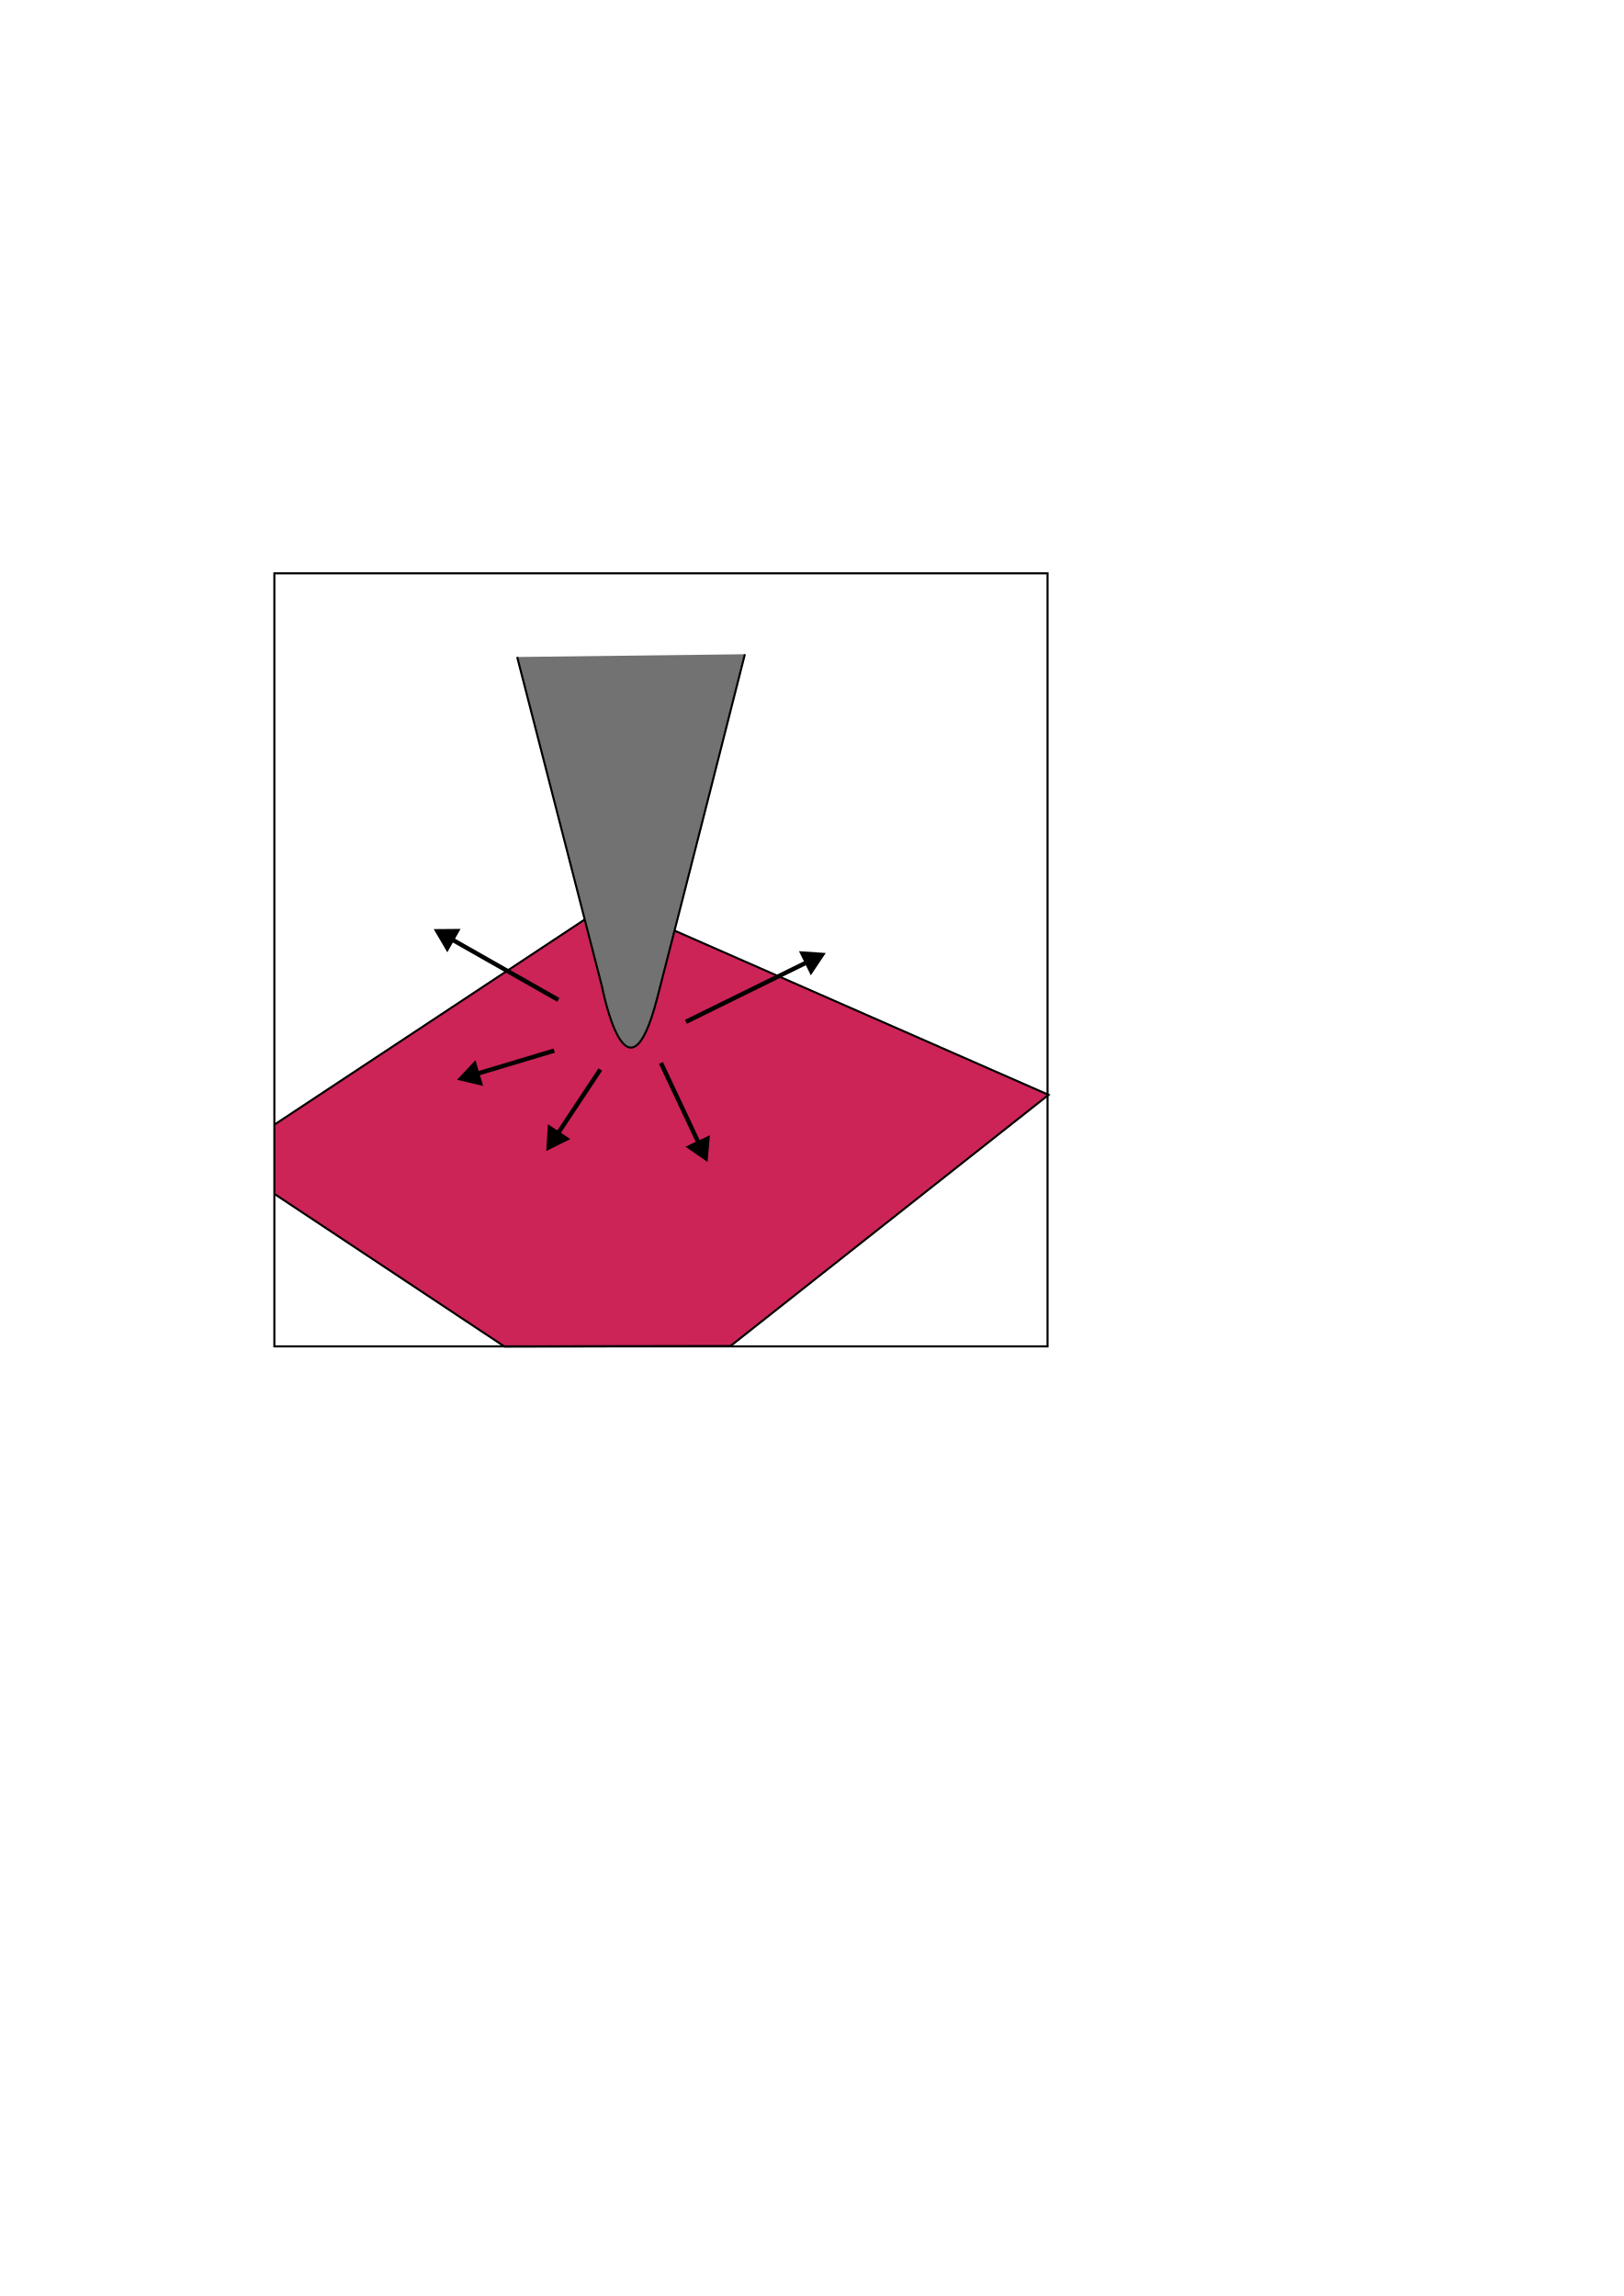
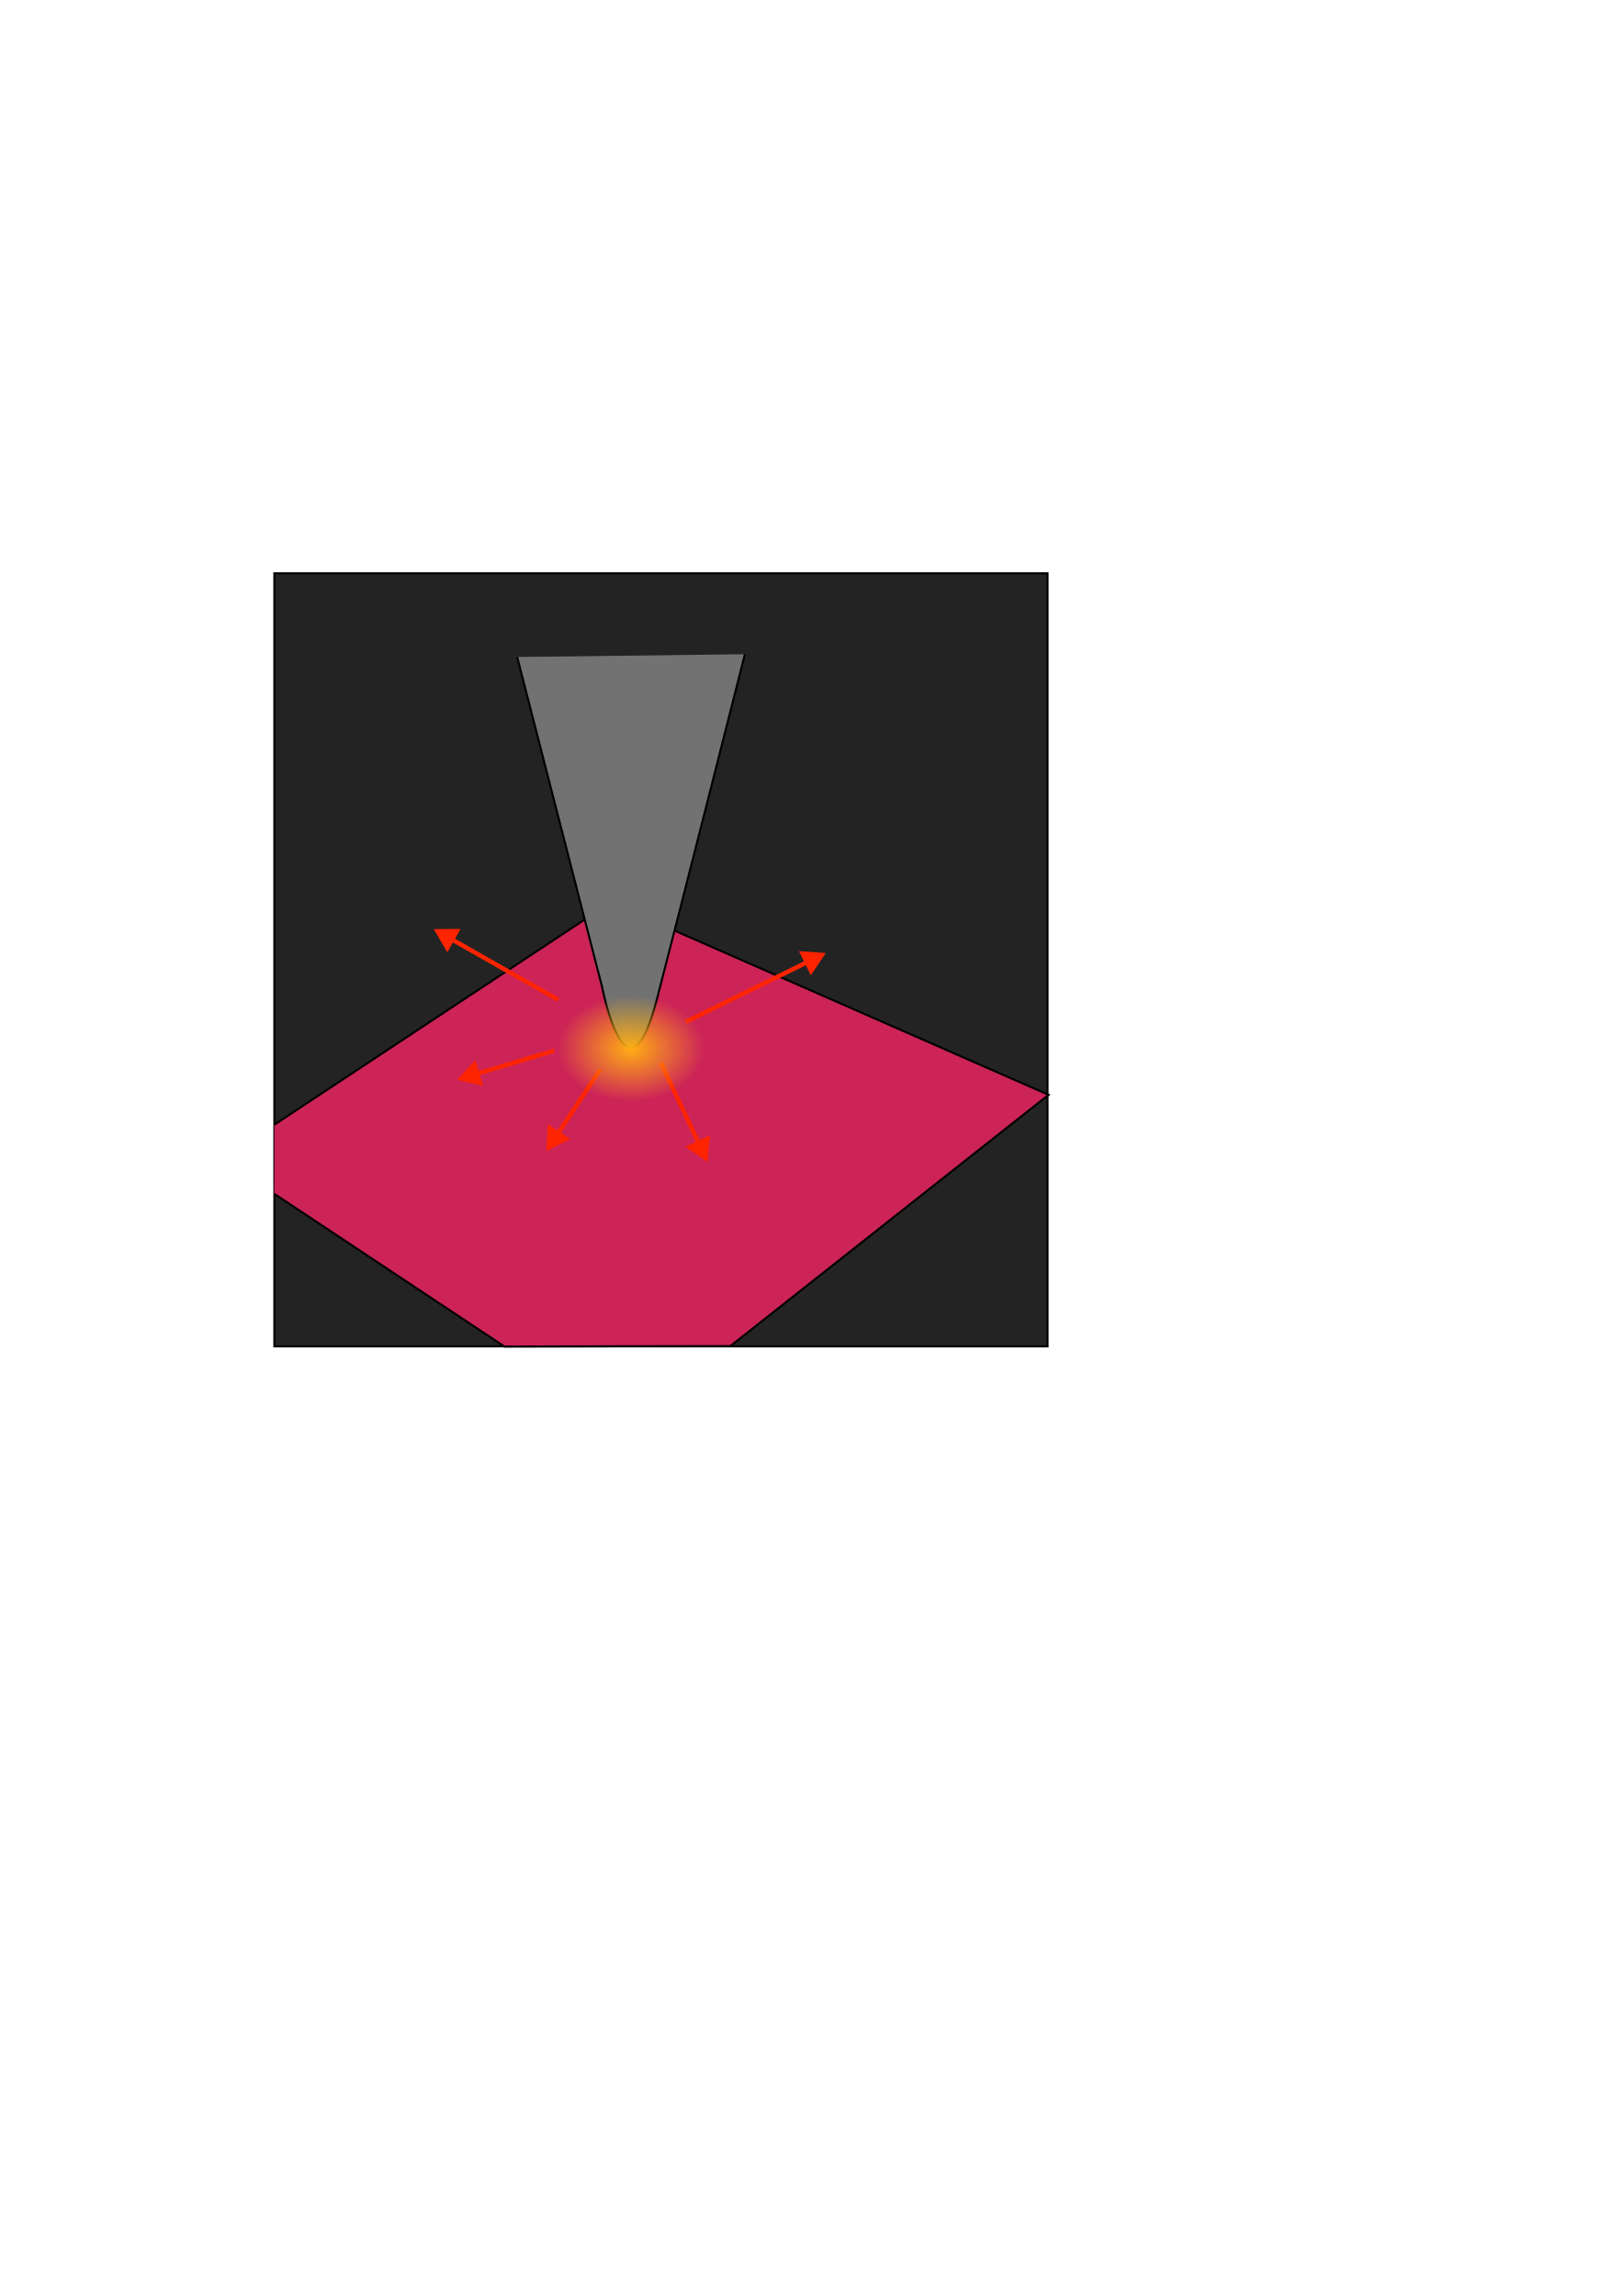
- <svg xmlns="http://www.w3.org/2000/svg" width="210mm" height="297mm" viewBox="0 0 210 297" version="1.1" id="svg5">
+ <svg xmlns="http://www.w3.org/2000/svg" xmlns:xlink="http://www.w3.org/1999/xlink" width="210mm" height="297mm" viewBox="0 0 210 297" version="1.1" id="svg5">
  <defs id="defs2">
+     <linearGradient id="linearGradient4976">
+       <stop style="stop-color:#ffae15;stop-opacity:1;" offset="0" id="stop4972" />
+       <stop style="stop-color:#ffae15;stop-opacity:0;" offset="1" id="stop4974" />
+     </linearGradient>
    <marker style="overflow:visible" id="marker1374" refX="0" refY="0" orient="auto-start-reverse" markerWidth="5.324" markerHeight="6.155" viewBox="0 0 5.324 6.155" preserveAspectRatio="xMidYMid">
      <path transform="scale(0.5)" style="fill:context-stroke;fill-rule:evenodd;stroke:context-stroke;stroke-width:1pt" d="M 5.77,0 -2.88,5 V -5 Z" id="path1372" />
    </marker>
    <marker style="overflow:visible" id="marker1310" refX="0" refY="0" orient="auto-start-reverse" markerWidth="5.324" markerHeight="6.155" viewBox="0 0 5.324 6.155" preserveAspectRatio="xMidYMid">
      <path transform="scale(0.5)" style="fill:context-stroke;fill-rule:evenodd;stroke:context-stroke;stroke-width:1pt" d="M 5.77,0 -2.88,5 V -5 Z" id="path1308" />
    </marker>
    <marker style="overflow:visible" id="marker1264" refX="0" refY="0" orient="auto-start-reverse" markerWidth="5.324" markerHeight="6.155" viewBox="0 0 5.324 6.155" preserveAspectRatio="xMidYMid">
      <path transform="scale(0.5)" style="fill:context-stroke;fill-rule:evenodd;stroke:context-stroke;stroke-width:1pt" d="M 5.77,0 -2.88,5 V -5 Z" id="path1262" />
    </marker>
    <marker style="overflow:visible" id="TriangleStart" refX="0" refY="0" orient="auto-start-reverse" markerWidth="5.324" markerHeight="6.155" viewBox="0 0 5.324 6.155" preserveAspectRatio="xMidYMid">
      <path transform="scale(0.5)" style="fill:context-stroke;fill-rule:evenodd;stroke:context-stroke;stroke-width:1pt" d="M 5.77,0 -2.88,5 V -5 Z" id="path135" />
    </marker>
    <clipPath clipPathUnits="userSpaceOnUse" id="clipPath1653">
      <path style="display:none;fill:none;stroke:#000000;stroke-width:0.565;stroke-linecap:butt;stroke-linejoin:miter;stroke-dasharray:none;stroke-opacity:1;marker-end:url(#marker1310)" d="M 80.016,139.223 75.226,143" id="path1655" />
      <path id="lpe_path-effect1709" style="fill:none;stroke:#000000;stroke-width:0.565;stroke-linecap:butt;stroke-linejoin:miter;stroke-dasharray:none;stroke-opacity:1;marker-end:url(#marker1310)" class="powerclip" d="M 80.228,132.38 H 96.808 v 22.936 H 80.228 Z M 75.226,143 l 4.79,-3.777" />
    </clipPath>
    <clipPath clipPathUnits="userSpaceOnUse" id="clipPath1657">
      <path style="display:none;fill:none;stroke:#000000;stroke-width:0.565;stroke-linecap:butt;stroke-linejoin:miter;stroke-dasharray:none;stroke-opacity:1;marker-end:url(#marker1310)" d="M 80.016,139.223 75.226,143" id="path1659" />
      <path id="lpe_path-effect1713" style="fill:none;stroke:#000000;stroke-width:0.565;stroke-linecap:butt;stroke-linejoin:miter;stroke-dasharray:none;stroke-opacity:1;marker-end:url(#marker1310)" class="powerclip" d="m 83.585,118.043 h 28.215 v 19.387 H 83.585 Z M 75.226,143 l 4.79,-3.777" />
    </clipPath>
    <clipPath clipPathUnits="userSpaceOnUse" id="clipPath1661">
      <path style="display:none;fill:none;stroke:#000000;stroke-width:0.565;stroke-linecap:butt;stroke-linejoin:miter;stroke-dasharray:none;stroke-opacity:1;marker-end:url(#marker1310)" d="M 80.016,139.223 75.226,143" id="path1663" />
      <path id="lpe_path-effect1717" style="fill:none;stroke:#000000;stroke-width:0.565;stroke-linecap:butt;stroke-linejoin:miter;stroke-dasharray:none;stroke-opacity:1;marker-end:url(#marker1310)" class="powerclip" d="m 54.111,130.633 h 22.648 v 14.842 H 54.111 Z M 75.226,143 l 4.79,-3.777" />
    </clipPath>
    <clipPath clipPathUnits="userSpaceOnUse" id="clipPath1665">
      <path style="display:none;fill:none;stroke:#000000;stroke-width:0.565;stroke-linecap:butt;stroke-linejoin:miter;stroke-dasharray:none;stroke-opacity:1;marker-end:url(#marker1310)" d="M 80.016,139.223 75.226,143" id="path1667" />
      <path id="lpe_path-effect1721" style="fill:none;stroke:#000000;stroke-width:0.565;stroke-linecap:butt;stroke-linejoin:miter;stroke-dasharray:none;stroke-opacity:1;marker-end:url(#marker1310)" class="powerclip" d="m 51.094,115.16 h 26.255 v 19.424 H 51.094 Z M 75.226,143 l 4.79,-3.777" />
    </clipPath>
    <clipPath clipPathUnits="userSpaceOnUse" id="clipPath1669">
      <path style="display:none;fill:none;stroke:#000000;stroke-width:0.565;stroke-linecap:butt;stroke-linejoin:miter;stroke-dasharray:none;stroke-opacity:1;marker-end:url(#marker1310)" d="M 80.016,139.223 75.226,143" id="path1671" />
      <path id="lpe_path-effect1725" style="fill:none;stroke:#000000;stroke-width:0.565;stroke-linecap:butt;stroke-linejoin:miter;stroke-dasharray:none;stroke-opacity:1;marker-end:url(#marker1310)" class="powerclip" d="M 61.759,79.597 H 101.467 V 140.641 H 61.759 Z M 75.226,143 l 4.79,-3.777" />
    </clipPath>
    <clipPath clipPathUnits="userSpaceOnUse" id="clipPath1673">
      <path style="display:none;fill:none;stroke:#000000;stroke-width:0.565;stroke-linecap:butt;stroke-linejoin:miter;stroke-dasharray:none;stroke-opacity:1;marker-end:url(#marker1310)" d="M 80.016,139.223 75.226,143" id="path1675" />
      <path id="lpe_path-effect1729" style="fill:none;stroke:#000000;stroke-width:0.565;stroke-linecap:butt;stroke-linejoin:miter;stroke-dasharray:none;stroke-opacity:1;marker-end:url(#marker1310)" class="powerclip" d="M 30.351,69.029 H 140.616 V 179.294 H 30.351 Z M 75.226,143 l 4.79,-3.777" />
    </clipPath>
    <clipPath clipPathUnits="userSpaceOnUse" id="clipPath1677">
      <path style="display:none;fill:none;stroke:#000000;stroke-width:0.565;stroke-linecap:butt;stroke-linejoin:miter;stroke-dasharray:none;stroke-opacity:1;marker-end:url(#marker1310)" d="M 80.016,139.223 75.226,143" id="path1679" />
      <path id="lpe_path-effect1733" style="fill:none;stroke:#000000;stroke-width:0.565;stroke-linecap:butt;stroke-linejoin:miter;stroke-dasharray:none;stroke-opacity:1;marker-end:url(#marker1310)" class="powerclip" d="M 30.403,111.592 H 140.871 v 67.726 H 30.403 Z M 75.226,143 l 4.79,-3.777" />
    </clipPath>
    <marker style="overflow:visible" id="marker1374-1" refX="0" refY="0" orient="auto-start-reverse" markerWidth="5.324" markerHeight="6.155" viewBox="0 0 5.324 6.155" preserveAspectRatio="xMidYMid">
      <path transform="scale(0.5)" style="fill:context-stroke;fill-rule:evenodd;stroke:context-stroke;stroke-width:1pt" d="M 5.77,0 -2.88,5 V -5 Z" id="path1372-9" />
    </marker>
    <clipPath clipPathUnits="userSpaceOnUse" id="clipPath1653-2">
      <path style="display:none;fill:none;stroke:#000000;stroke-width:0.565;stroke-linecap:butt;stroke-linejoin:miter;stroke-dasharray:none;stroke-opacity:1;marker-end:url(#marker1310)" d="M 80.016,139.223 75.226,143" id="path1655-4" />
      <path id="lpe_path-effect1709-0" style="fill:none;stroke:#000000;stroke-width:0.565;stroke-linecap:butt;stroke-linejoin:miter;stroke-dasharray:none;stroke-opacity:1;marker-end:url(#marker1310)" class="powerclip" d="M 80.228,132.38 H 96.808 v 22.936 H 80.228 Z M 75.226,143 l 4.79,-3.777" />
    </clipPath>
    <clipPath clipPathUnits="userSpaceOnUse" id="clipath_lpe_path-effect1709-3">
      <path style="display:none;fill:none;stroke:#000000;stroke-width:0.565;stroke-linecap:butt;stroke-linejoin:miter;stroke-dasharray:none;stroke-opacity:1;marker-end:url(#marker1310)" d="M 80.016,139.223 75.226,143" id="path2200" />
      <path id="lpe_path-effect1709-3" style="fill:none;stroke:#000000;stroke-width:0.565;stroke-linecap:butt;stroke-linejoin:miter;stroke-dasharray:none;stroke-opacity:1;marker-end:url(#marker1310)" class="powerclip" d="m 73.494,132.344 h 17.225 v 20.699 H 73.494 Z M 75.226,143 l 4.79,-3.777" />
    </clipPath>
+     <radialGradient xlink:href="#linearGradient4976" id="radialGradient4978" cx="81.613" cy="135.633" fx="81.613" fy="135.633" r="9.482" gradientTransform="matrix(1,0,0,0.7271277,0,37.01039)" gradientUnits="userSpaceOnUse" />
  </defs>
  <g id="layer1">
-     <path style="fill:#cc2457;fill-opacity:1;stroke:#000000;stroke-width:0.265px;stroke-linecap:butt;stroke-linejoin:miter;stroke-opacity:1" d="m 35.484,145.484 43.47,-28.742 56.663,24.88 -41.146,32.497 c -0.069,-0.012 -29.226,0.066 -29.226,0.066 L 35.476,154.431" id="path1508" clip-path="url(#clipPath1677)" />
-     <path style="fill:#727272;fill-opacity:1;stroke:#000000;stroke-width:0.265px;stroke-linecap:butt;stroke-linejoin:miter;stroke-opacity:1" d="m 66.887,84.984 11,42.753 c 0,0 3.194,16.505 7.097,1.424 3.646,-14.085 11.355,-44.532 11.355,-44.532" id="path899" clip-path="url(#clipPath1669)" />
-     <path style="fill:none;stroke:#000000;stroke-width:0.565;stroke-linecap:butt;stroke-linejoin:miter;stroke-opacity:1;marker-end:url(#TriangleStart);stroke-dasharray:none" d="M 72.21,129.339 57.839,121.177" id="path955" clip-path="url(#clipPath1665)" />
-     <path style="fill:none;stroke:#000000;stroke-width:0.565;stroke-linecap:butt;stroke-linejoin:miter;stroke-opacity:1;stroke-dasharray:none;marker-end:url(#marker1264)" d="m 71.677,135.903 -10.645,3.194" id="path957" clip-path="url(#clipPath1661)" />
-     <path style="fill:none;stroke:#000000;stroke-width:0.565;stroke-linecap:butt;stroke-linejoin:miter;stroke-opacity:1;stroke-dasharray:none;marker-end:url(#marker1374)" d="M 88.71,132.177 105,124.161" id="path959" clip-path="url(#clipPath1657)" />
-     <path style="fill:none;stroke:#000000;stroke-width:0.565;stroke-linecap:butt;stroke-linejoin:miter;stroke-opacity:1;stroke-dasharray:none;marker-end:url(#marker1374)" d="M 85.484,137.5 90.661,148.5" id="path961" clip-path="url(#clipPath1653)" />
-     <path style="fill:none;stroke:#000000;stroke-width:0.565;stroke-linecap:butt;stroke-linejoin:miter;stroke-dasharray:none;stroke-opacity:1;marker-end:url(#marker1374-1)" d="m 85.484,137.5 -5.881,8.871" id="path961-8" clip-path="url(#clipath_lpe_path-effect1709-3)" transform="translate(-7.844313,0.84751)" />
-     <rect style="fill:none;stroke-width:0.265;stroke-linecap:square;stroke:#000000;stroke-opacity:1;fill-opacity:1" id="rect184" width="100" height="100" x="35.484" y="74.161" clip-path="url(#clipPath1673)" d="M 35.484,74.161 H 135.484 V 174.161 H 35.484 Z" />
+     <g id="g5049">
+       <rect style="fill:#232323;stroke-width:0.265;stroke-linecap:square;stroke:#000000;stroke-opacity:1;fill-opacity:1" id="rect184" width="100" height="100" x="35.484" y="74.161" clip-path="url(#clipPath1673)" d="M 48.713,74.161 H 122.255 a 13.229,13.229 45 0 1 13.229,13.229 v 73.542 A 13.229,13.229 135 0 1 122.255,174.161 H 48.713 A 13.229,13.229 45 0 1 35.484,160.932 V 87.39 A 13.229,13.229 135 0 1 48.713,74.161 Z" />
+       <path style="fill:#cc2457;fill-opacity:1;stroke:#000000;stroke-width:0.265px;stroke-linecap:butt;stroke-linejoin:miter;stroke-opacity:1" d="m 35.484,145.484 43.47,-28.742 56.663,24.88 -41.146,32.497 c -0.069,-0.012 -29.226,0.066 -29.226,0.066 L 35.476,154.431" id="path1508" clip-path="url(#clipPath1677)" />
+       <path style="fill:#727272;fill-opacity:1;stroke:#000000;stroke-width:0.265px;stroke-linecap:butt;stroke-linejoin:miter;stroke-opacity:1" d="m 66.887,84.984 11,42.753 c 0,0 3.194,16.505 7.097,1.424 3.646,-14.085 11.355,-44.532 11.355,-44.532" id="path899" clip-path="url(#clipPath1669)" />
+       <path style="fill:none;stroke:#ff2400;stroke-width:0.565;stroke-linecap:butt;stroke-linejoin:miter;stroke-opacity:1;marker-end:url(#TriangleStart);stroke-dasharray:none" d="M 72.21,129.339 57.839,121.177" id="path955" clip-path="url(#clipPath1665)" />
+       <path style="fill:none;stroke:#ff2400;stroke-width:0.565;stroke-linecap:butt;stroke-linejoin:miter;stroke-opacity:1;stroke-dasharray:none;marker-end:url(#marker1264)" d="m 71.677,135.903 -10.645,3.194" id="path957" clip-path="url(#clipPath1661)" />
+       <path style="fill:none;stroke:#ff2400;stroke-width:0.565;stroke-linecap:butt;stroke-linejoin:miter;stroke-opacity:1;stroke-dasharray:none;marker-end:url(#marker1374)" d="M 88.71,132.177 105,124.161" id="path959" clip-path="url(#clipPath1657)" />
+       <path style="fill:none;stroke:#ff2400;stroke-width:0.565;stroke-linecap:butt;stroke-linejoin:miter;stroke-opacity:1;stroke-dasharray:none;marker-end:url(#marker1374)" d="M 85.484,137.5 90.661,148.5" id="path961" clip-path="url(#clipPath1653)" />
+       <path style="fill:none;stroke:#ff2400;stroke-width:0.565;stroke-linecap:butt;stroke-linejoin:miter;stroke-dasharray:none;stroke-opacity:1;marker-end:url(#marker1374-1)" d="m 85.484,137.5 -5.881,8.871" id="path961-8" clip-path="url(#clipath_lpe_path-effect1709-3)" transform="translate(-7.844313,0.84751)" />
+       <ellipse style="fill:url(#radialGradient4978);fill-opacity:1;stroke:none;stroke-width:0.565;stroke-linecap:square" id="path4099" cx="81.613" cy="135.633" rx="9.482" ry="6.895" />
+     </g>
  </g>
</svg>
